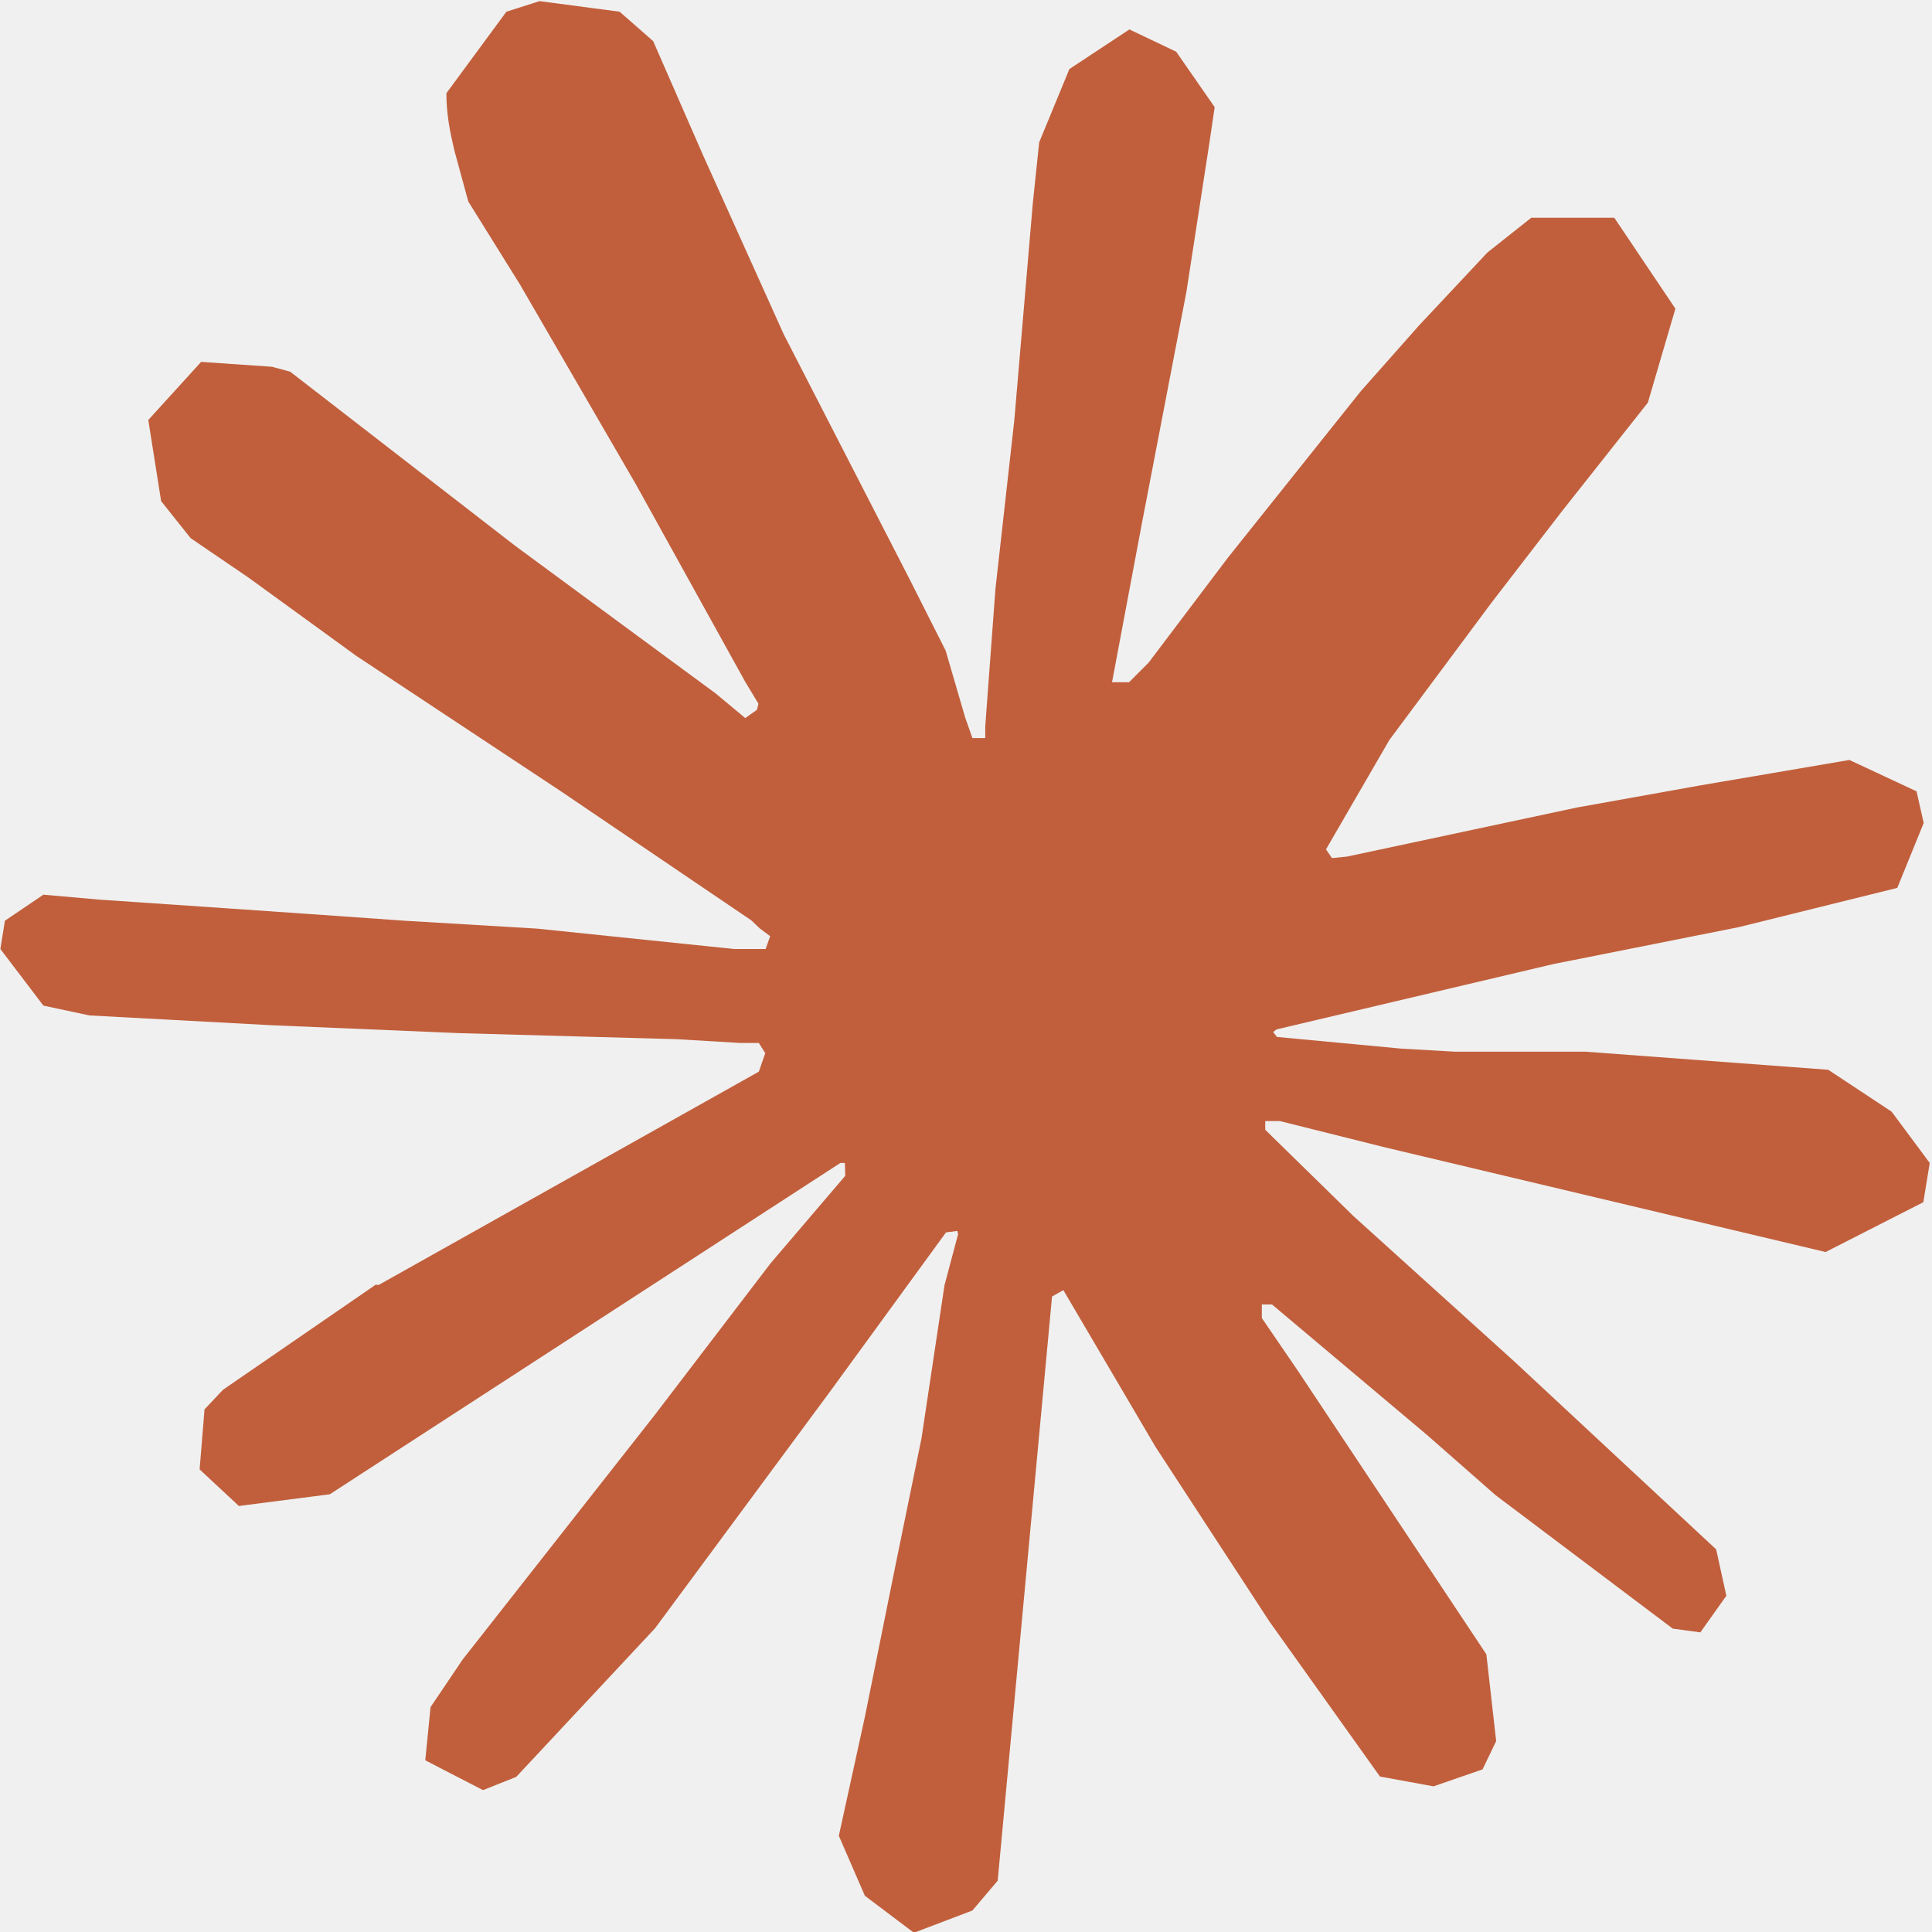
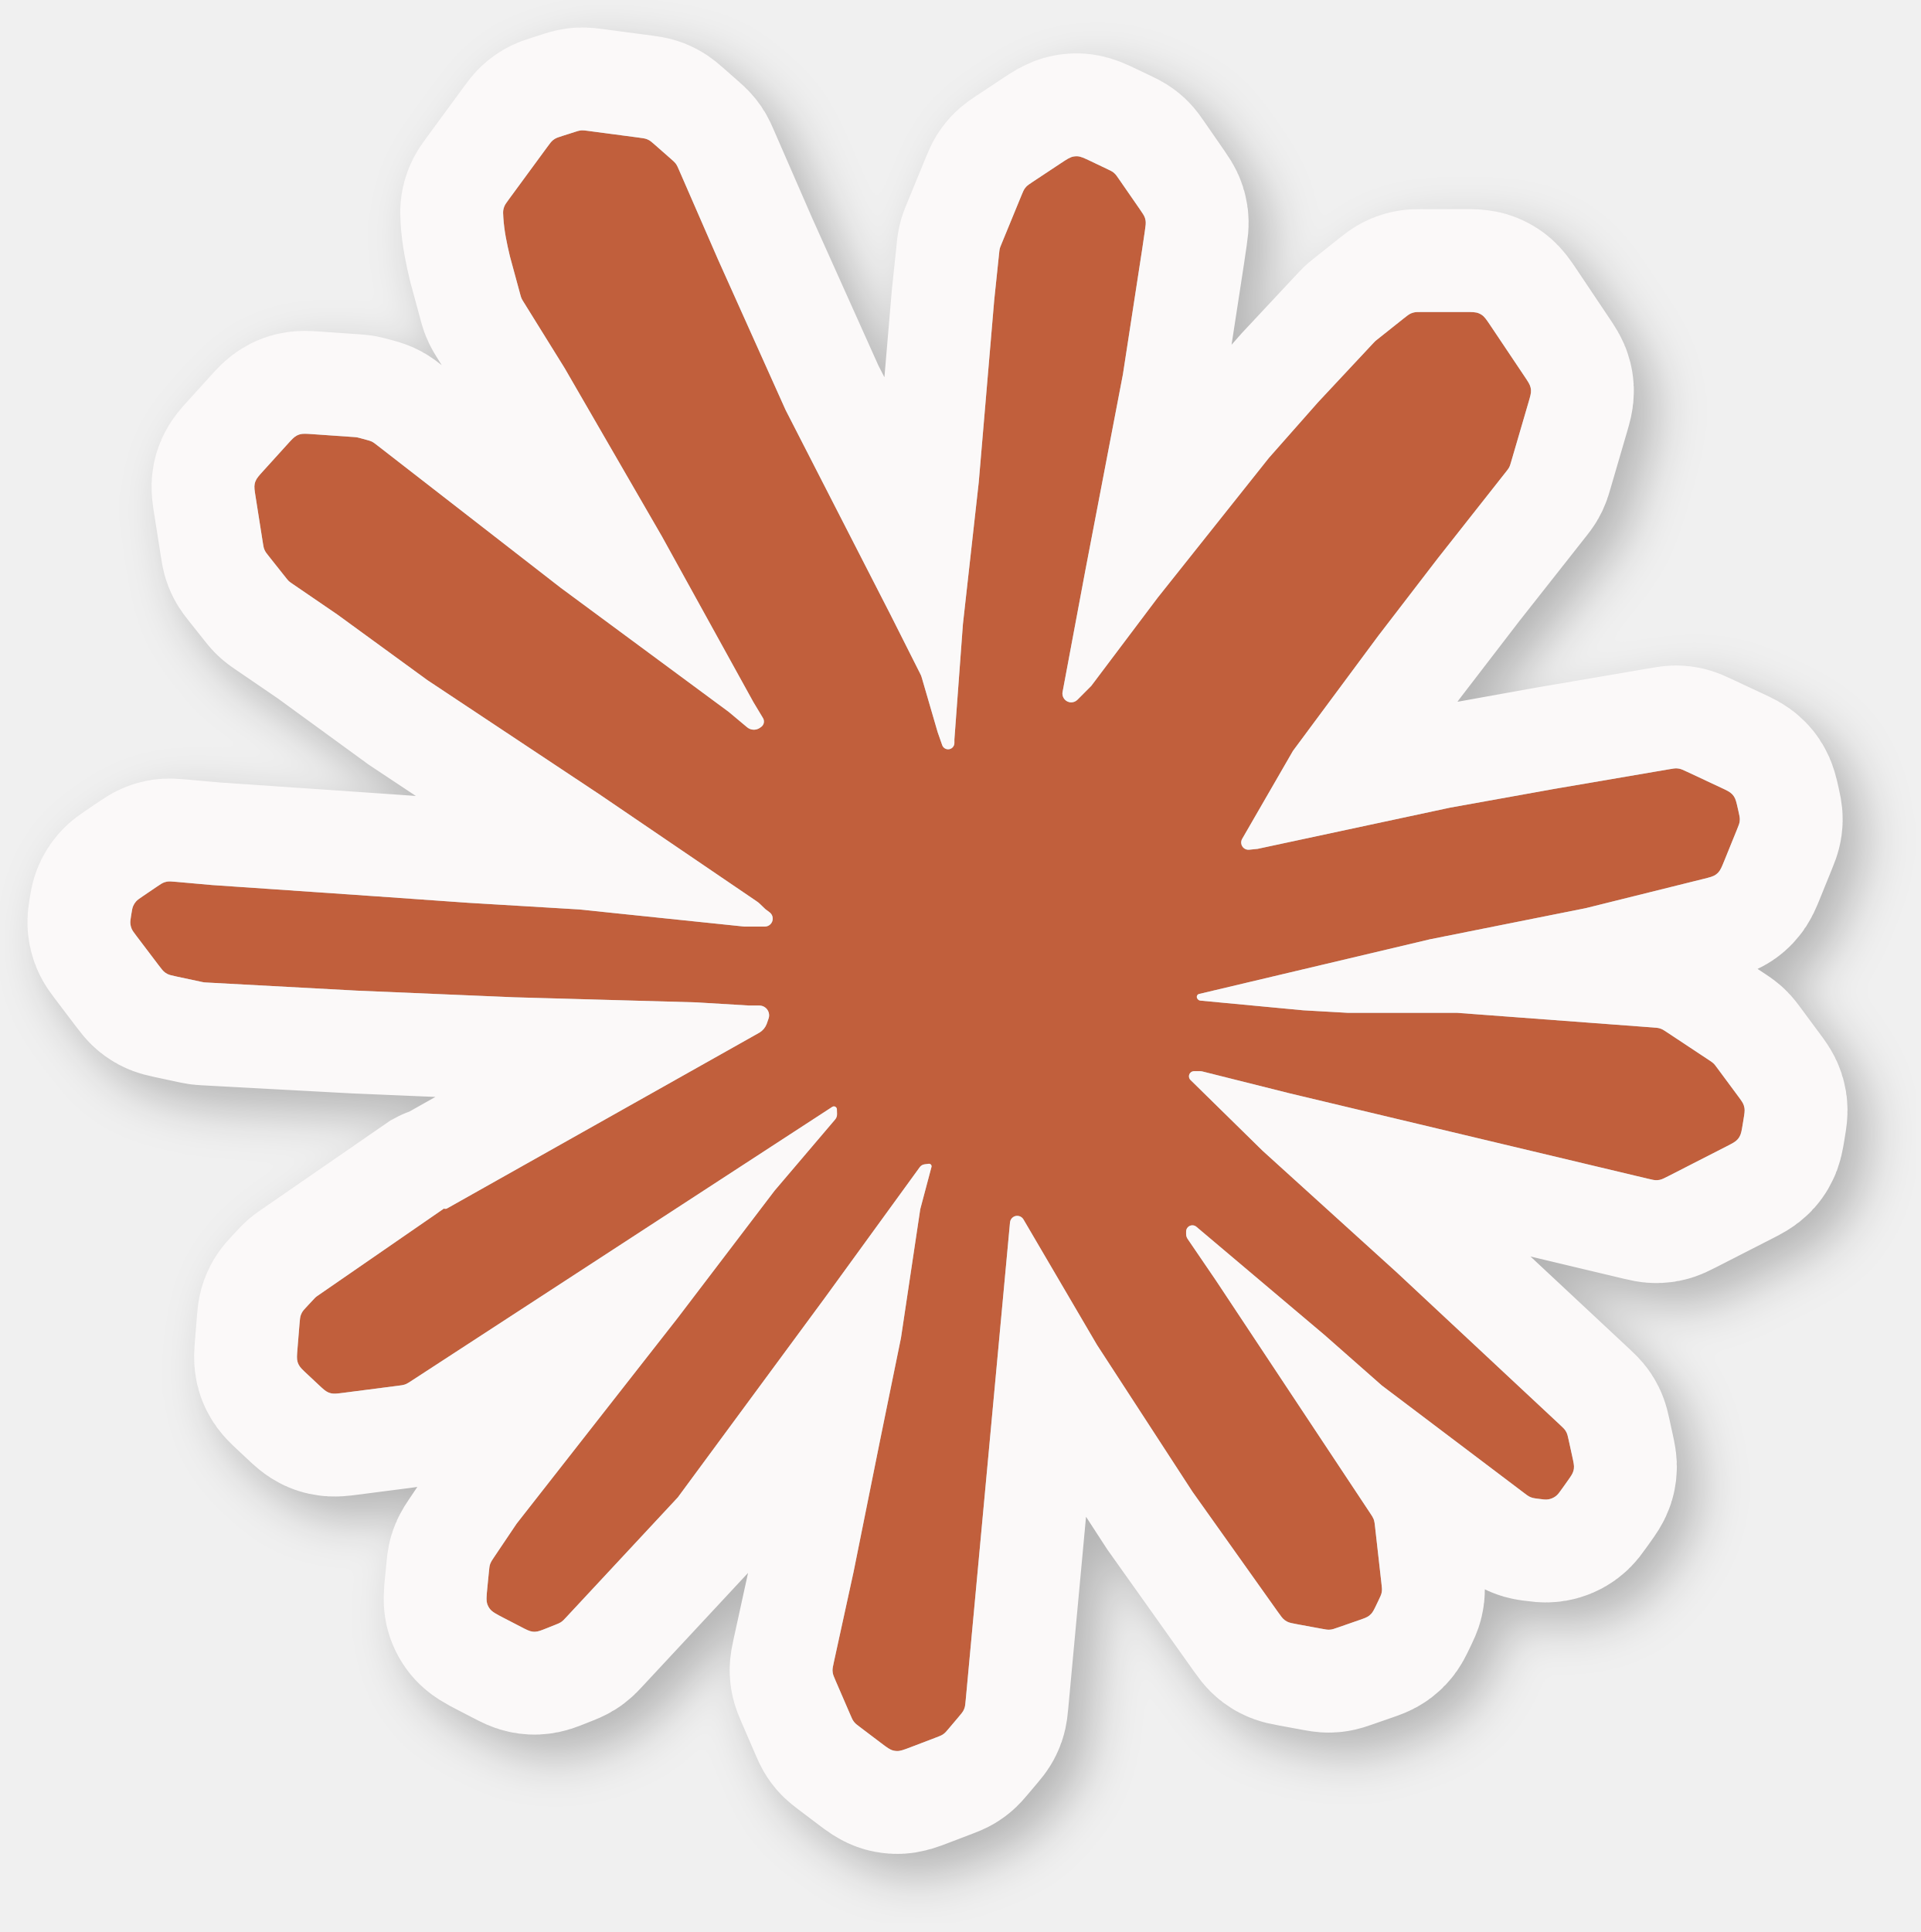
- <svg xmlns="http://www.w3.org/2000/svg" viewBox="0 0 512 512">
-   <path fill="rgb(193, 95, 60)" d="M100.4 340.5l100.7-56.5 1.7-4.9-1.7-2.7-4.9 0-16.8-1-57.5-1.6-49.9-2.1-48.3-2.6-12.2-2.6-11.4-15 1.2-7.5 10.2-6.9 14.7 1.3c18.9 1.3 45.9 3.1 81 5.6l35.2 2.1 52.2 5.4 8.3 0 1.2-3.4-2.8-2.1-2.2-2.1-50.3-34.1-54.4-36-28.5-20.7-15.4-10.5-7.8-9.8-3.4-21.5 14-15.4 18.8 1.3 4.8 1.3 19 14.7 40.7 31.5 53.1 39.1 7.8 6.5 3.1-2.2 .4-1.6-3.5-5.8-28.9-52.2-30.8-53.1-13.7-22-3.6-13.2c-1.3-5.4-2.2-10-2.2-15.5l15.9-21.6 8.8-2.8 21.2 2.8 8.9 7.8 13.2 30.2 21.4 47.5 33.2 64.6 9.7 19.2 5.2 17.8 1.9 5.4 3.4 0 0-3.1 2.7-36.4 5-44.7 4.9-57.5 1.7-16.2 8-19.4 15.9-10.5 12.4 5.9 10.2 14.7-1.4 9.5-6.1 39.5-11.9 61.9-7.8 41.5 4.5 0 5.2-5.2 21-27.8 35.2-44.1 15.5-17.5 18.1-19.3 11.6-9.2 22 0 16.2 24.1-7.3 24.9-22.7 28.7-18.8 24.4-27 36.3-16.8 29 1.6 2.3 4-.4 60.9-13 32.9-5.9 39.3-6.7 17.8 8.3 1.9 8.4-7 17.2-42 10.4-49.2 9.8-73.3 17.3-.9 .7 1 1.3 33 3.1 14.1 .8 34.6 0 64.4 4.8 16.8 11.1 10.1 13.6-1.7 10.4-25.9 13.2c-15.5-3.7-54.4-12.9-116.6-27.7l-28-7-3.9 0 0 2.3 23.3 22.8 42.7 38.6 53.5 49.8 2.7 12.3-6.9 9.7-7.3-1-47-35.4-18.1-15.9-41.1-34.6-2.7 0 0 3.6 9.5 13.9 50 75.2 2.6 23-3.6 7.5-13 4.5-14.2-2.6-29.3-41.1-30.2-46.3-24.4-41.5-3 1.7-14.4 154.8-6.7 7.9-15.5 5.9-13-9.8-6.9-15.9 6.9-31.5 8.3-41.1 6.7-32.7 6.1-40.6 3.6-13.5-.2-.9-3 .4-30.6 42-46.5 62.9-36.8 39.4-8.8 3.5-15.3-7.9 1.4-14.1 8.5-12.6 50.9-64.8 30.7-40.2 19.8-23.2-.1-3.4-1.2 0-135.3 87.8-24.1 3.1-10.4-9.7 1.3-15.9 4.9-5.2 40.7-28-.1 .1 0 .1z" />
+ <svg xmlns="http://www.w3.org/2000/svg" width="168" height="169" viewBox="0 0 168 169" fill="none">
+   <g filter="url(#filter0_d_379_75)">
+     <mask id="path-1-outside-1_379_75" maskUnits="userSpaceOnUse" x="2.316" y="2.368" width="160" height="160" fill="black">
+       <rect fill="white" x="2.316" y="2.368" width="160" height="160" />
+       <path d="M39.013 105.739C39.039 105.739 39.065 105.732 39.088 105.719L66.347 90.378C66.404 90.346 66.433 90.33 66.46 90.313C66.734 90.143 66.947 89.888 67.065 89.588C67.077 89.558 67.087 89.528 67.109 89.466L67.237 89.095C67.322 88.85 67.291 88.579 67.153 88.359C66.996 88.11 66.722 87.958 66.427 87.958H65.546L60.9 87.681L44.999 87.237L31.2 86.654L18.054 85.944C17.96 85.939 17.913 85.937 17.866 85.931C17.851 85.93 17.835 85.927 17.82 85.925C17.773 85.918 17.727 85.908 17.635 85.889L15.45 85.422C15.019 85.329 14.804 85.283 14.615 85.181C14.552 85.147 14.492 85.109 14.435 85.067C14.262 84.939 14.129 84.763 13.863 84.412L11.948 81.885C11.707 81.566 11.586 81.407 11.512 81.229C11.456 81.092 11.42 80.948 11.405 80.802C11.386 80.609 11.418 80.412 11.481 80.018C11.545 79.618 11.577 79.418 11.656 79.239C11.716 79.103 11.797 78.976 11.895 78.863C12.023 78.716 12.191 78.602 12.526 78.375L13.672 77.597C14.022 77.359 14.197 77.24 14.393 77.175C14.458 77.153 14.525 77.136 14.592 77.123C14.795 77.085 15.006 77.104 15.427 77.141L18.534 77.417C23.761 77.778 31.227 78.277 40.934 78.97L50.668 79.553L65.103 81.051H66.907C67.202 81.051 67.464 80.865 67.562 80.587C67.662 80.302 67.566 79.984 67.325 79.802L66.956 79.525L66.511 79.098C66.438 79.029 66.402 78.995 66.364 78.963C66.351 78.952 66.338 78.941 66.325 78.931C66.286 78.9 66.244 78.872 66.162 78.816L52.438 69.483L37.394 59.497L29.513 53.755L25.591 51.073C25.441 50.97 25.367 50.919 25.299 50.86C25.276 50.84 25.254 50.82 25.233 50.798C25.169 50.735 25.113 50.664 25 50.522L23.538 48.68C23.343 48.434 23.246 48.311 23.176 48.173C23.153 48.127 23.133 48.08 23.114 48.032C23.059 47.887 23.035 47.732 22.986 47.422L22.358 43.436C22.27 42.879 22.226 42.601 22.28 42.336C22.298 42.248 22.323 42.163 22.357 42.08C22.457 41.828 22.646 41.62 23.024 41.202L25.148 38.859C25.532 38.436 25.723 38.224 25.967 38.099C26.048 38.058 26.132 38.024 26.218 37.998C26.481 37.919 26.766 37.939 27.335 37.978L30.962 38.23C31.08 38.238 31.139 38.242 31.197 38.251C31.216 38.254 31.236 38.257 31.255 38.261C31.313 38.272 31.37 38.287 31.483 38.318L32.033 38.467C32.264 38.53 32.38 38.561 32.488 38.61C32.524 38.626 32.559 38.644 32.594 38.663C32.698 38.72 32.792 38.793 32.981 38.94L37.809 42.687L49.064 51.425L63.748 62.271L65.359 63.618C65.681 63.886 66.144 63.904 66.485 63.661L66.587 63.589C66.7 63.508 66.781 63.389 66.815 63.255C66.852 63.104 66.829 62.945 66.749 62.813L65.906 61.411L57.913 46.931L49.396 32.201L45.815 26.433C45.723 26.285 45.677 26.21 45.64 26.131C45.627 26.105 45.616 26.079 45.605 26.052C45.573 25.971 45.55 25.887 45.504 25.718L44.612 22.437C44.324 21.236 44.107 20.179 44.032 19.021C44.01 18.678 43.998 18.507 44.043 18.301C44.057 18.239 44.08 18.16 44.102 18.101C44.175 17.903 44.292 17.743 44.527 17.424L47.881 12.853C48.11 12.541 48.224 12.386 48.371 12.265C48.419 12.226 48.471 12.189 48.524 12.155C48.684 12.055 48.868 11.996 49.237 11.878L50.258 11.552C50.513 11.471 50.64 11.43 50.772 11.413C50.815 11.407 50.859 11.403 50.903 11.401C51.036 11.395 51.168 11.413 51.433 11.448L55.884 12.037C56.242 12.085 56.421 12.109 56.587 12.172C56.642 12.194 56.696 12.218 56.748 12.246C56.905 12.329 57.041 12.448 57.312 12.686L58.706 13.911C58.906 14.087 59.006 14.175 59.088 14.278C59.115 14.312 59.141 14.348 59.166 14.384C59.239 14.494 59.292 14.617 59.398 14.861L62.808 22.686L68.726 35.863L77.907 53.782L80.478 58.887C80.528 58.986 80.553 59.035 80.574 59.085C80.581 59.102 80.587 59.119 80.594 59.137C80.613 59.188 80.628 59.241 80.659 59.347L82.028 64.046L82.424 65.176C82.501 65.397 82.71 65.544 82.943 65.544C83.247 65.544 83.493 65.298 83.493 64.994V64.684L84.24 54.587L85.623 42.187L86.978 26.237L87.408 22.13C87.426 21.958 87.434 21.872 87.453 21.789C87.459 21.761 87.466 21.733 87.474 21.706C87.498 21.623 87.53 21.543 87.596 21.384L89.345 17.128C89.484 16.79 89.554 16.621 89.659 16.476C89.694 16.428 89.732 16.382 89.772 16.338C89.895 16.206 90.047 16.106 90.351 15.904L92.783 14.293C93.335 13.928 93.611 13.745 93.92 13.691C94.021 13.673 94.124 13.666 94.228 13.669C94.541 13.68 94.84 13.822 95.437 14.107L96.838 14.776C97.124 14.913 97.267 14.981 97.392 15.076C97.433 15.108 97.473 15.142 97.511 15.177C97.625 15.285 97.715 15.416 97.895 15.677L99.702 18.288C99.967 18.672 100.1 18.864 100.168 19.08C100.191 19.152 100.208 19.225 100.219 19.299C100.254 19.524 100.22 19.755 100.153 20.216L99.92 21.799L98.233 32.756L94.942 49.927L92.956 60.529C92.867 61.002 93.23 61.439 93.711 61.439C93.915 61.439 94.111 61.358 94.255 61.213L95.468 59.996L101.275 52.285L111.009 40.051L115.296 35.197L120.165 29.988C120.226 29.924 120.256 29.892 120.288 29.861C120.299 29.851 120.309 29.841 120.32 29.831C120.353 29.802 120.388 29.774 120.457 29.719L122.771 27.878C123.096 27.62 123.258 27.491 123.444 27.411C123.506 27.385 123.57 27.363 123.635 27.345C123.83 27.291 124.037 27.291 124.452 27.291H128.152C128.778 27.291 129.09 27.291 129.366 27.405C129.456 27.442 129.543 27.489 129.625 27.543C129.873 27.709 130.047 27.968 130.395 28.488L133.37 32.928C133.677 33.385 133.83 33.614 133.893 33.871C133.914 33.956 133.928 34.043 133.933 34.13C133.951 34.395 133.873 34.659 133.719 35.188L132.201 40.381C132.136 40.603 132.104 40.715 132.055 40.819C132.038 40.854 132.021 40.888 132.002 40.921C131.945 41.022 131.874 41.113 131.73 41.295L125.777 48.845L120.578 55.613L113.111 65.683L108.667 73.379C108.544 73.592 108.555 73.856 108.695 74.058C108.826 74.248 109.05 74.351 109.28 74.328L110.014 74.254L126.855 70.648L135.953 69.012L145.988 67.296C146.355 67.233 146.539 67.201 146.721 67.215C146.782 67.219 146.842 67.227 146.902 67.239C147.081 67.275 147.25 67.353 147.587 67.511L150.545 68.895C151.067 69.139 151.328 69.261 151.521 69.46C151.584 69.525 151.641 69.597 151.692 69.673C151.845 69.903 151.908 70.184 152.035 70.747L152.083 70.96C152.165 71.324 152.206 71.506 152.202 71.689C152.201 71.75 152.196 71.81 152.188 71.87C152.162 72.052 152.092 72.224 151.951 72.57L150.85 75.283C150.626 75.837 150.513 76.114 150.316 76.321C150.251 76.389 150.179 76.451 150.103 76.506C149.87 76.672 149.58 76.744 148.999 76.888L138.719 79.442L125.113 82.16L104.898 86.946C104.861 86.955 104.827 86.971 104.798 86.994C104.685 87.082 104.664 87.245 104.751 87.359L104.786 87.404C104.84 87.474 104.92 87.519 105.008 87.527L113.996 88.374L117.895 88.596H127.464L144.57 89.875C144.881 89.898 145.036 89.91 145.184 89.952C145.233 89.966 145.281 89.983 145.328 90.002C145.471 90.059 145.601 90.145 145.86 90.317L149.523 92.744C149.698 92.861 149.786 92.919 149.864 92.988C149.891 93.011 149.916 93.035 149.94 93.06C150.014 93.135 150.076 93.219 150.201 93.388L152.034 95.863C152.331 96.264 152.479 96.465 152.554 96.694C152.579 96.77 152.598 96.848 152.611 96.927C152.649 97.166 152.609 97.412 152.529 97.904L152.461 98.316C152.366 98.903 152.318 99.196 152.173 99.44C152.125 99.521 152.07 99.597 152.008 99.667C151.819 99.88 151.555 100.015 151.026 100.286L145.967 102.872C145.577 103.071 145.382 103.171 145.173 103.211C145.103 103.225 145.033 103.233 144.962 103.236C144.749 103.247 144.537 103.196 144.112 103.095C139.296 101.944 128.863 99.467 112.835 95.642L105.206 93.729C105.13 93.71 105.052 93.7 104.973 93.7H104.462C104.214 93.7 104.013 93.901 104.013 94.15C104.013 94.27 104.061 94.386 104.147 94.47L110.456 100.663L122.265 111.37L136.445 124.611C136.716 124.864 136.851 124.99 136.951 125.143C136.984 125.193 137.014 125.246 137.04 125.3C137.121 125.464 137.16 125.645 137.24 126.007L137.551 127.431C137.663 127.941 137.718 128.195 137.689 128.446C137.679 128.528 137.663 128.61 137.639 128.69C137.569 128.932 137.418 129.145 137.116 129.57L136.722 130.125C136.434 130.532 136.29 130.736 136.103 130.876C135.913 131.019 135.692 131.115 135.458 131.155C135.228 131.195 134.981 131.161 134.487 131.094C134.269 131.064 134.16 131.049 134.055 131.019C133.949 130.988 133.846 130.945 133.749 130.892C133.654 130.84 133.566 130.773 133.39 130.641L120.882 121.19L115.877 116.78L104.663 107.311C104.565 107.227 104.44 107.182 104.311 107.182C104.009 107.182 103.764 107.426 103.764 107.728V107.945C103.764 108.098 103.81 108.248 103.897 108.375L106.391 112.036L119.859 132.354C120.018 132.594 120.097 132.714 120.152 132.845C120.17 132.889 120.186 132.933 120.201 132.978C120.243 133.114 120.259 133.257 120.291 133.543L120.851 138.507C120.889 138.847 120.908 139.016 120.889 139.184C120.883 139.239 120.874 139.294 120.861 139.349C120.824 139.513 120.75 139.667 120.603 139.975L120.428 140.341C120.215 140.786 120.109 141.008 119.943 141.181C119.889 141.238 119.83 141.291 119.767 141.339C119.577 141.484 119.344 141.565 118.878 141.726L117.02 142.372C116.722 142.475 116.574 142.527 116.42 142.546C116.369 142.553 116.317 142.557 116.265 142.558C116.11 142.562 115.956 142.534 115.646 142.477L113.498 142.082C113.025 141.995 112.789 141.952 112.584 141.842C112.515 141.806 112.45 141.764 112.389 141.718C112.202 141.578 112.063 141.382 111.785 140.991L104.317 130.483L95.966 117.64L89.534 106.666C89.359 106.368 88.976 106.265 88.675 106.436C88.495 106.538 88.377 106.722 88.358 106.928L84.484 148.695C84.45 149.067 84.433 149.254 84.372 149.427C84.352 149.485 84.328 149.541 84.301 149.595C84.22 149.76 84.099 149.903 83.858 150.189L83.002 151.201C82.804 151.435 82.705 151.553 82.585 151.647C82.546 151.678 82.505 151.707 82.462 151.734C82.334 151.815 82.191 151.87 81.904 151.98L79.665 152.835C79.059 153.066 78.756 153.182 78.448 153.169C78.347 153.165 78.246 153.151 78.148 153.127C77.849 153.053 77.591 152.857 77.073 152.466L75.239 151.079C74.989 150.889 74.863 150.795 74.761 150.678C74.728 150.639 74.696 150.598 74.666 150.556C74.576 150.43 74.514 150.286 74.389 149.997L73.109 147.038C72.957 146.686 72.881 146.51 72.851 146.325C72.841 146.263 72.835 146.201 72.833 146.139C72.827 145.951 72.868 145.764 72.949 145.389L74.672 137.501L76.967 126.1L78.82 117.029L80.507 105.767L81.489 102.074C81.498 102.04 81.498 102.004 81.491 101.97C81.466 101.858 81.36 101.784 81.247 101.799L80.881 101.848C80.713 101.871 80.561 101.961 80.461 102.099L72.155 113.534L59.296 130.982L49.532 141.469C49.35 141.665 49.258 141.763 49.152 141.842C49.117 141.869 49.08 141.894 49.043 141.917C48.93 141.987 48.806 142.037 48.557 142.136L47.832 142.425C47.332 142.625 47.081 142.725 46.822 142.734C46.736 142.738 46.65 142.733 46.565 142.722C46.308 142.687 46.068 142.563 45.59 142.315L44.08 141.533C43.383 141.172 43.034 140.991 42.824 140.694C42.755 140.597 42.697 140.491 42.654 140.381C42.519 140.042 42.558 139.651 42.635 138.87L42.775 137.457C42.804 137.158 42.819 137.008 42.863 136.866C42.877 136.819 42.894 136.772 42.913 136.727C42.97 136.59 43.054 136.465 43.221 136.216L45.193 133.285L59.269 115.309L67.758 104.158L73.06 97.926C73.172 97.795 73.231 97.627 73.226 97.455L73.214 97.033C73.21 96.892 73.094 96.779 72.952 96.779C72.901 96.779 72.852 96.794 72.809 96.822L35.975 120.799C35.746 120.947 35.632 121.022 35.508 121.074C35.466 121.091 35.424 121.107 35.381 121.12C35.253 121.161 35.117 121.179 34.847 121.214L30.055 121.832C29.505 121.903 29.23 121.938 28.969 121.879C28.884 121.86 28.799 121.833 28.718 121.798C28.473 121.694 28.27 121.505 27.865 121.126L26.87 120.195C26.455 119.807 26.247 119.612 26.127 119.368C26.087 119.287 26.054 119.203 26.029 119.116C25.954 118.854 25.977 118.571 26.023 118.004L26.2 115.834C26.234 115.421 26.251 115.214 26.321 115.023C26.344 114.96 26.371 114.898 26.402 114.839C26.497 114.659 26.639 114.508 26.924 114.205L27.541 113.547C27.602 113.483 27.669 113.426 27.741 113.376L38.856 105.705C38.86 105.703 38.864 105.707 38.861 105.71C38.86 105.711 38.86 105.712 38.86 105.713V105.72C38.86 105.73 38.868 105.739 38.879 105.739H39.013Z" />
+     </mask>
+     <path d="M39.013 105.739C39.039 105.739 39.065 105.732 39.088 105.719L66.347 90.378C66.404 90.346 66.433 90.33 66.46 90.313C66.734 90.143 66.947 89.888 67.065 89.588C67.077 89.558 67.087 89.528 67.109 89.466L67.237 89.095C67.322 88.85 67.291 88.579 67.153 88.359C66.996 88.11 66.722 87.958 66.427 87.958H65.546L60.9 87.681L44.999 87.237L31.2 86.654L18.054 85.944C17.96 85.939 17.913 85.937 17.866 85.931C17.851 85.93 17.835 85.927 17.82 85.925C17.773 85.918 17.727 85.908 17.635 85.889L15.45 85.422C15.019 85.329 14.804 85.283 14.615 85.181C14.552 85.147 14.492 85.109 14.435 85.067C14.262 84.939 14.129 84.763 13.863 84.412L11.948 81.885C11.707 81.566 11.586 81.407 11.512 81.229C11.456 81.092 11.42 80.948 11.405 80.802C11.386 80.609 11.418 80.412 11.481 80.018C11.545 79.618 11.577 79.418 11.656 79.239C11.716 79.103 11.797 78.976 11.895 78.863C12.023 78.716 12.191 78.602 12.526 78.375L13.672 77.597C14.022 77.359 14.197 77.24 14.393 77.175C14.458 77.153 14.525 77.136 14.592 77.123C14.795 77.085 15.006 77.104 15.427 77.141L18.534 77.417C23.761 77.778 31.227 78.277 40.934 78.97L50.668 79.553L65.103 81.051H66.907C67.202 81.051 67.464 80.865 67.562 80.587C67.662 80.302 67.566 79.984 67.325 79.802L66.956 79.525L66.511 79.098C66.438 79.029 66.402 78.995 66.364 78.963C66.351 78.952 66.338 78.941 66.325 78.931C66.286 78.9 66.244 78.872 66.162 78.816L52.438 69.483L37.394 59.497L29.513 53.755L25.591 51.073C25.441 50.97 25.367 50.919 25.299 50.86C25.276 50.84 25.254 50.82 25.233 50.798C25.169 50.735 25.113 50.664 25 50.522L23.538 48.68C23.343 48.434 23.246 48.311 23.176 48.173C23.153 48.127 23.133 48.08 23.114 48.032C23.059 47.887 23.035 47.732 22.986 47.422L22.358 43.436C22.27 42.879 22.226 42.601 22.28 42.336C22.298 42.248 22.323 42.163 22.357 42.08C22.457 41.828 22.646 41.62 23.024 41.202L25.148 38.859C25.532 38.436 25.723 38.224 25.967 38.099C26.048 38.058 26.132 38.024 26.218 37.998C26.481 37.919 26.766 37.939 27.335 37.978L30.962 38.23C31.08 38.238 31.139 38.242 31.197 38.251C31.216 38.254 31.236 38.257 31.255 38.261C31.313 38.272 31.37 38.287 31.483 38.318L32.033 38.467C32.264 38.53 32.38 38.561 32.488 38.61C32.524 38.626 32.559 38.644 32.594 38.663C32.698 38.72 32.792 38.793 32.981 38.94L37.809 42.687L49.064 51.425L63.748 62.271L65.359 63.618C65.681 63.886 66.144 63.904 66.485 63.661L66.587 63.589C66.7 63.508 66.781 63.389 66.815 63.255C66.852 63.104 66.829 62.945 66.749 62.813L65.906 61.411L57.913 46.931L49.396 32.201L45.815 26.433C45.723 26.285 45.677 26.21 45.64 26.131C45.627 26.105 45.616 26.079 45.605 26.052C45.573 25.971 45.55 25.887 45.504 25.718L44.612 22.437C44.324 21.236 44.107 20.179 44.032 19.021C44.01 18.678 43.998 18.507 44.043 18.301C44.057 18.239 44.08 18.16 44.102 18.101C44.175 17.903 44.292 17.743 44.527 17.424L47.881 12.853C48.11 12.541 48.224 12.386 48.371 12.265C48.419 12.226 48.471 12.189 48.524 12.155C48.684 12.055 48.868 11.996 49.237 11.878L50.258 11.552C50.513 11.471 50.64 11.43 50.772 11.413C50.815 11.407 50.859 11.403 50.903 11.401C51.036 11.395 51.168 11.413 51.433 11.448L55.884 12.037C56.242 12.085 56.421 12.109 56.587 12.172C56.642 12.194 56.696 12.218 56.748 12.246C56.905 12.329 57.041 12.448 57.312 12.686L58.706 13.911C58.906 14.087 59.006 14.175 59.088 14.278C59.115 14.312 59.141 14.348 59.166 14.384C59.239 14.494 59.292 14.617 59.398 14.861L62.808 22.686L68.726 35.863L77.907 53.782L80.478 58.887C80.528 58.986 80.553 59.035 80.574 59.085C80.581 59.102 80.587 59.119 80.594 59.137C80.613 59.188 80.628 59.241 80.659 59.347L82.028 64.046L82.424 65.176C82.501 65.397 82.71 65.544 82.943 65.544C83.247 65.544 83.493 65.298 83.493 64.994V64.684L84.24 54.587L85.623 42.187L86.978 26.237L87.408 22.13C87.426 21.958 87.434 21.872 87.453 21.789C87.459 21.761 87.466 21.733 87.474 21.706C87.498 21.623 87.53 21.543 87.596 21.384L89.345 17.128C89.484 16.79 89.554 16.621 89.659 16.476C89.694 16.428 89.732 16.382 89.772 16.338C89.895 16.206 90.047 16.106 90.351 15.904L92.783 14.293C93.335 13.928 93.611 13.745 93.92 13.691C94.021 13.673 94.124 13.666 94.228 13.669C94.541 13.68 94.84 13.822 95.437 14.107L96.838 14.776C97.124 14.913 97.267 14.981 97.392 15.076C97.433 15.108 97.473 15.142 97.511 15.177C97.625 15.285 97.715 15.416 97.895 15.677L99.702 18.288C99.967 18.672 100.1 18.864 100.168 19.08C100.191 19.152 100.208 19.225 100.219 19.299C100.254 19.524 100.22 19.755 100.153 20.216L99.92 21.799L98.233 32.756L94.942 49.927L92.956 60.529C92.867 61.002 93.23 61.439 93.711 61.439C93.915 61.439 94.111 61.358 94.255 61.213L95.468 59.996L101.275 52.285L111.009 40.051L115.296 35.197L120.165 29.988C120.226 29.924 120.256 29.892 120.288 29.861C120.299 29.851 120.309 29.841 120.32 29.831C120.353 29.802 120.388 29.774 120.457 29.719L122.771 27.878C123.096 27.62 123.258 27.491 123.444 27.411C123.506 27.385 123.57 27.363 123.635 27.345C123.83 27.291 124.037 27.291 124.452 27.291H128.152C128.778 27.291 129.09 27.291 129.366 27.405C129.456 27.442 129.543 27.489 129.625 27.543C129.873 27.709 130.047 27.968 130.395 28.488L133.37 32.928C133.677 33.385 133.83 33.614 133.893 33.871C133.914 33.956 133.928 34.043 133.933 34.13C133.951 34.395 133.873 34.659 133.719 35.188L132.201 40.381C132.136 40.603 132.104 40.715 132.055 40.819C132.038 40.854 132.021 40.888 132.002 40.921C131.945 41.022 131.874 41.113 131.73 41.295L125.777 48.845L120.578 55.613L113.111 65.683L108.667 73.379C108.544 73.592 108.555 73.856 108.695 74.058C108.826 74.248 109.05 74.351 109.28 74.328L110.014 74.254L126.855 70.648L135.953 69.012L145.988 67.296C146.355 67.233 146.539 67.201 146.721 67.215C146.782 67.219 146.842 67.227 146.902 67.239C147.081 67.275 147.25 67.353 147.587 67.511L150.545 68.895C151.067 69.139 151.328 69.261 151.521 69.46C151.584 69.525 151.641 69.597 151.692 69.673C151.845 69.903 151.908 70.184 152.035 70.747L152.083 70.96C152.165 71.324 152.206 71.506 152.202 71.689C152.201 71.75 152.196 71.81 152.188 71.87C152.162 72.052 152.092 72.224 151.951 72.57L150.85 75.283C150.626 75.837 150.513 76.114 150.316 76.321C150.251 76.389 150.179 76.451 150.103 76.506C149.87 76.672 149.58 76.744 148.999 76.888L138.719 79.442L125.113 82.16L104.898 86.946C104.861 86.955 104.827 86.971 104.798 86.994C104.685 87.082 104.664 87.245 104.751 87.359L104.786 87.404C104.84 87.474 104.92 87.519 105.008 87.527L113.996 88.374L117.895 88.596H127.464L144.57 89.875C144.881 89.898 145.036 89.91 145.184 89.952C145.233 89.966 145.281 89.983 145.328 90.002C145.471 90.059 145.601 90.145 145.86 90.317L149.523 92.744C149.698 92.861 149.786 92.919 149.864 92.988C149.891 93.011 149.916 93.035 149.94 93.06C150.014 93.135 150.076 93.219 150.201 93.388L152.034 95.863C152.331 96.264 152.479 96.465 152.554 96.694C152.579 96.77 152.598 96.848 152.611 96.927C152.649 97.166 152.609 97.412 152.529 97.904L152.461 98.316C152.366 98.903 152.318 99.196 152.173 99.44C152.125 99.521 152.07 99.597 152.008 99.667C151.819 99.88 151.555 100.015 151.026 100.286L145.967 102.872C145.577 103.071 145.382 103.171 145.173 103.211C145.103 103.225 145.033 103.233 144.962 103.236C144.749 103.247 144.537 103.196 144.112 103.095C139.296 101.944 128.863 99.467 112.835 95.642L105.206 93.729C105.13 93.71 105.052 93.7 104.973 93.7H104.462C104.214 93.7 104.013 93.901 104.013 94.15C104.013 94.27 104.061 94.386 104.147 94.47L110.456 100.663L122.265 111.37L136.445 124.611C136.716 124.864 136.851 124.99 136.951 125.143C136.984 125.193 137.014 125.246 137.04 125.3C137.121 125.464 137.16 125.645 137.24 126.007L137.551 127.431C137.663 127.941 137.718 128.195 137.689 128.446C137.679 128.528 137.663 128.61 137.639 128.69C137.569 128.932 137.418 129.145 137.116 129.57L136.722 130.125C136.434 130.532 136.29 130.736 136.103 130.876C135.913 131.019 135.692 131.115 135.458 131.155C135.228 131.195 134.981 131.161 134.487 131.094C134.269 131.064 134.16 131.049 134.055 131.019C133.949 130.988 133.846 130.945 133.749 130.892C133.654 130.84 133.566 130.773 133.39 130.641L120.882 121.19L115.877 116.78L104.663 107.311C104.565 107.227 104.44 107.182 104.311 107.182C104.009 107.182 103.764 107.426 103.764 107.728V107.945C103.764 108.098 103.81 108.248 103.897 108.375L106.391 112.036L119.859 132.354C120.018 132.594 120.097 132.714 120.152 132.845C120.17 132.889 120.186 132.933 120.201 132.978C120.243 133.114 120.259 133.257 120.291 133.543L120.851 138.507C120.889 138.847 120.908 139.016 120.889 139.184C120.883 139.239 120.874 139.294 120.861 139.349C120.824 139.513 120.75 139.667 120.603 139.975L120.428 140.341C120.215 140.786 120.109 141.008 119.943 141.181C119.889 141.238 119.83 141.291 119.767 141.339C119.577 141.484 119.344 141.565 118.878 141.726L117.02 142.372C116.722 142.475 116.574 142.527 116.42 142.546C116.369 142.553 116.317 142.557 116.265 142.558C116.11 142.562 115.956 142.534 115.646 142.477L113.498 142.082C113.025 141.995 112.789 141.952 112.584 141.842C112.515 141.806 112.45 141.764 112.389 141.718C112.202 141.578 112.063 141.382 111.785 140.991L104.317 130.483L95.966 117.64L89.534 106.666C89.359 106.368 88.976 106.265 88.675 106.436C88.495 106.538 88.377 106.722 88.358 106.928L84.484 148.695C84.45 149.067 84.433 149.254 84.372 149.427C84.352 149.485 84.328 149.541 84.301 149.595C84.22 149.76 84.099 149.903 83.858 150.189L83.002 151.201C82.804 151.435 82.705 151.553 82.585 151.647C82.546 151.678 82.505 151.707 82.462 151.734C82.334 151.815 82.191 151.87 81.904 151.98L79.665 152.835C79.059 153.066 78.756 153.182 78.448 153.169C78.347 153.165 78.246 153.151 78.148 153.127C77.849 153.053 77.591 152.857 77.073 152.466L75.239 151.079C74.989 150.889 74.863 150.795 74.761 150.678C74.728 150.639 74.696 150.598 74.666 150.556C74.576 150.43 74.514 150.286 74.389 149.997L73.109 147.038C72.957 146.686 72.881 146.51 72.851 146.325C72.841 146.263 72.835 146.201 72.833 146.139C72.827 145.951 72.868 145.764 72.949 145.389L74.672 137.501L76.967 126.1L78.82 117.029L80.507 105.767L81.489 102.074C81.498 102.04 81.498 102.004 81.491 101.97C81.466 101.858 81.36 101.784 81.247 101.799L80.881 101.848C80.713 101.871 80.561 101.961 80.461 102.099L72.155 113.534L59.296 130.982L49.532 141.469C49.35 141.665 49.258 141.763 49.152 141.842C49.117 141.869 49.08 141.894 49.043 141.917C48.93 141.987 48.806 142.037 48.557 142.136L47.832 142.425C47.332 142.625 47.081 142.725 46.822 142.734C46.736 142.738 46.65 142.733 46.565 142.722C46.308 142.687 46.068 142.563 45.59 142.315L44.08 141.533C43.383 141.172 43.034 140.991 42.824 140.694C42.755 140.597 42.697 140.491 42.654 140.381C42.519 140.042 42.558 139.651 42.635 138.87L42.775 137.457C42.804 137.158 42.819 137.008 42.863 136.866C42.877 136.819 42.894 136.772 42.913 136.727C42.97 136.59 43.054 136.465 43.221 136.216L45.193 133.285L59.269 115.309L67.758 104.158L73.06 97.926C73.172 97.795 73.231 97.627 73.226 97.455L73.214 97.033C73.21 96.892 73.094 96.779 72.952 96.779C72.901 96.779 72.852 96.794 72.809 96.822L35.975 120.799C35.746 120.947 35.632 121.022 35.508 121.074C35.466 121.091 35.424 121.107 35.381 121.12C35.253 121.161 35.117 121.179 34.847 121.214L30.055 121.832C29.505 121.903 29.23 121.938 28.969 121.879C28.884 121.86 28.799 121.833 28.718 121.798C28.473 121.694 28.27 121.505 27.865 121.126L26.87 120.195C26.455 119.807 26.247 119.612 26.127 119.368C26.087 119.287 26.054 119.203 26.029 119.116C25.954 118.854 25.977 118.571 26.023 118.004L26.2 115.834C26.234 115.421 26.251 115.214 26.321 115.023C26.344 114.96 26.371 114.898 26.402 114.839C26.497 114.659 26.639 114.508 26.924 114.205L27.541 113.547C27.602 113.483 27.669 113.426 27.741 113.376L38.856 105.705C38.86 105.703 38.864 105.707 38.861 105.71C38.86 105.711 38.86 105.712 38.86 105.713V105.72C38.86 105.73 38.868 105.739 38.879 105.739H39.013Z" fill="#C15F3C" />
+     <path d="M39.013 105.739C39.039 105.739 39.065 105.732 39.088 105.719L66.347 90.378C66.404 90.346 66.433 90.33 66.46 90.313C66.734 90.143 66.947 89.888 67.065 89.588C67.077 89.558 67.087 89.528 67.109 89.466L67.237 89.095C67.322 88.85 67.291 88.579 67.153 88.359C66.996 88.11 66.722 87.958 66.427 87.958H65.546L60.9 87.681L44.999 87.237L31.2 86.654L18.054 85.944C17.96 85.939 17.913 85.937 17.866 85.931C17.851 85.93 17.835 85.927 17.82 85.925C17.773 85.918 17.727 85.908 17.635 85.889L15.45 85.422C15.019 85.329 14.804 85.283 14.615 85.181C14.552 85.147 14.492 85.109 14.435 85.067C14.262 84.939 14.129 84.763 13.863 84.412L11.948 81.885C11.707 81.566 11.586 81.407 11.512 81.229C11.456 81.092 11.42 80.948 11.405 80.802C11.386 80.609 11.418 80.412 11.481 80.018C11.545 79.618 11.577 79.418 11.656 79.239C11.716 79.103 11.797 78.976 11.895 78.863C12.023 78.716 12.191 78.602 12.526 78.375L13.672 77.597C14.022 77.359 14.197 77.24 14.393 77.175C14.458 77.153 14.525 77.136 14.592 77.123C14.795 77.085 15.006 77.104 15.427 77.141L18.534 77.417C23.761 77.778 31.227 78.277 40.934 78.97L50.668 79.553L65.103 81.051H66.907C67.202 81.051 67.464 80.865 67.562 80.587C67.662 80.302 67.566 79.984 67.325 79.802L66.956 79.525L66.511 79.098C66.438 79.029 66.402 78.995 66.364 78.963C66.351 78.952 66.338 78.941 66.325 78.931C66.286 78.9 66.244 78.872 66.162 78.816L52.438 69.483L37.394 59.497L29.513 53.755L25.591 51.073C25.441 50.97 25.367 50.919 25.299 50.86C25.276 50.84 25.254 50.82 25.233 50.798C25.169 50.735 25.113 50.664 25 50.522L23.538 48.68C23.343 48.434 23.246 48.311 23.176 48.173C23.153 48.127 23.133 48.08 23.114 48.032C23.059 47.887 23.035 47.732 22.986 47.422L22.358 43.436C22.27 42.879 22.226 42.601 22.28 42.336C22.298 42.248 22.323 42.163 22.357 42.08C22.457 41.828 22.646 41.62 23.024 41.202L25.148 38.859C25.532 38.436 25.723 38.224 25.967 38.099C26.048 38.058 26.132 38.024 26.218 37.998C26.481 37.919 26.766 37.939 27.335 37.978L30.962 38.23C31.08 38.238 31.139 38.242 31.197 38.251C31.216 38.254 31.236 38.257 31.255 38.261C31.313 38.272 31.37 38.287 31.483 38.318L32.033 38.467C32.264 38.53 32.38 38.561 32.488 38.61C32.524 38.626 32.559 38.644 32.594 38.663C32.698 38.72 32.792 38.793 32.981 38.94L37.809 42.687L49.064 51.425L63.748 62.271L65.359 63.618C65.681 63.886 66.144 63.904 66.485 63.661L66.587 63.589C66.7 63.508 66.781 63.389 66.815 63.255C66.852 63.104 66.829 62.945 66.749 62.813L65.906 61.411L57.913 46.931L49.396 32.201L45.815 26.433C45.723 26.285 45.677 26.21 45.64 26.131C45.627 26.105 45.616 26.079 45.605 26.052C45.573 25.971 45.55 25.887 45.504 25.718L44.612 22.437C44.324 21.236 44.107 20.179 44.032 19.021C44.01 18.678 43.998 18.507 44.043 18.301C44.057 18.239 44.08 18.16 44.102 18.101C44.175 17.903 44.292 17.743 44.527 17.424L47.881 12.853C48.11 12.541 48.224 12.386 48.371 12.265C48.419 12.226 48.471 12.189 48.524 12.155C48.684 12.055 48.868 11.996 49.237 11.878L50.258 11.552C50.513 11.471 50.64 11.43 50.772 11.413C50.815 11.407 50.859 11.403 50.903 11.401C51.036 11.395 51.168 11.413 51.433 11.448L55.884 12.037C56.242 12.085 56.421 12.109 56.587 12.172C56.642 12.194 56.696 12.218 56.748 12.246C56.905 12.329 57.041 12.448 57.312 12.686L58.706 13.911C58.906 14.087 59.006 14.175 59.088 14.278C59.115 14.312 59.141 14.348 59.166 14.384C59.239 14.494 59.292 14.617 59.398 14.861L62.808 22.686L68.726 35.863L77.907 53.782L80.478 58.887C80.528 58.986 80.553 59.035 80.574 59.085C80.581 59.102 80.587 59.119 80.594 59.137C80.613 59.188 80.628 59.241 80.659 59.347L82.028 64.046L82.424 65.176C82.501 65.397 82.71 65.544 82.943 65.544C83.247 65.544 83.493 65.298 83.493 64.994V64.684L84.24 54.587L85.623 42.187L86.978 26.237L87.408 22.13C87.426 21.958 87.434 21.872 87.453 21.789C87.459 21.761 87.466 21.733 87.474 21.706C87.498 21.623 87.53 21.543 87.596 21.384L89.345 17.128C89.484 16.79 89.554 16.621 89.659 16.476C89.694 16.428 89.732 16.382 89.772 16.338C89.895 16.206 90.047 16.106 90.351 15.904L92.783 14.293C93.335 13.928 93.611 13.745 93.92 13.691C94.021 13.673 94.124 13.666 94.228 13.669C94.541 13.68 94.84 13.822 95.437 14.107L96.838 14.776C97.124 14.913 97.267 14.981 97.392 15.076C97.433 15.108 97.473 15.142 97.511 15.177C97.625 15.285 97.715 15.416 97.895 15.677L99.702 18.288C99.967 18.672 100.1 18.864 100.168 19.08C100.191 19.152 100.208 19.225 100.219 19.299C100.254 19.524 100.22 19.755 100.153 20.216L99.92 21.799L98.233 32.756L94.942 49.927L92.956 60.529C92.867 61.002 93.23 61.439 93.711 61.439C93.915 61.439 94.111 61.358 94.255 61.213L95.468 59.996L101.275 52.285L111.009 40.051L115.296 35.197L120.165 29.988C120.226 29.924 120.256 29.892 120.288 29.861C120.299 29.851 120.309 29.841 120.32 29.831C120.353 29.802 120.388 29.774 120.457 29.719L122.771 27.878C123.096 27.62 123.258 27.491 123.444 27.411C123.506 27.385 123.57 27.363 123.635 27.345C123.83 27.291 124.037 27.291 124.452 27.291H128.152C128.778 27.291 129.09 27.291 129.366 27.405C129.456 27.442 129.543 27.489 129.625 27.543C129.873 27.709 130.047 27.968 130.395 28.488L133.37 32.928C133.677 33.385 133.83 33.614 133.893 33.871C133.914 33.956 133.928 34.043 133.933 34.13C133.951 34.395 133.873 34.659 133.719 35.188L132.201 40.381C132.136 40.603 132.104 40.715 132.055 40.819C132.038 40.854 132.021 40.888 132.002 40.921C131.945 41.022 131.874 41.113 131.73 41.295L125.777 48.845L120.578 55.613L113.111 65.683L108.667 73.379C108.544 73.592 108.555 73.856 108.695 74.058C108.826 74.248 109.05 74.351 109.28 74.328L110.014 74.254L126.855 70.648L135.953 69.012L145.988 67.296C146.355 67.233 146.539 67.201 146.721 67.215C146.782 67.219 146.842 67.227 146.902 67.239C147.081 67.275 147.25 67.353 147.587 67.511L150.545 68.895C151.067 69.139 151.328 69.261 151.521 69.46C151.584 69.525 151.641 69.597 151.692 69.673C151.845 69.903 151.908 70.184 152.035 70.747L152.083 70.96C152.165 71.324 152.206 71.506 152.202 71.689C152.201 71.75 152.196 71.81 152.188 71.87C152.162 72.052 152.092 72.224 151.951 72.57L150.85 75.283C150.626 75.837 150.513 76.114 150.316 76.321C150.251 76.389 150.179 76.451 150.103 76.506C149.87 76.672 149.58 76.744 148.999 76.888L138.719 79.442L125.113 82.16L104.898 86.946C104.861 86.955 104.827 86.971 104.798 86.994C104.685 87.082 104.664 87.245 104.751 87.359L104.786 87.404C104.84 87.474 104.92 87.519 105.008 87.527L113.996 88.374L117.895 88.596H127.464L144.57 89.875C144.881 89.898 145.036 89.91 145.184 89.952C145.233 89.966 145.281 89.983 145.328 90.002C145.471 90.059 145.601 90.145 145.86 90.317L149.523 92.744C149.698 92.861 149.786 92.919 149.864 92.988C149.891 93.011 149.916 93.035 149.94 93.06C150.014 93.135 150.076 93.219 150.201 93.388L152.034 95.863C152.331 96.264 152.479 96.465 152.554 96.694C152.579 96.77 152.598 96.848 152.611 96.927C152.649 97.166 152.609 97.412 152.529 97.904L152.461 98.316C152.366 98.903 152.318 99.196 152.173 99.44C152.125 99.521 152.07 99.597 152.008 99.667C151.819 99.88 151.555 100.015 151.026 100.286L145.967 102.872C145.577 103.071 145.382 103.171 145.173 103.211C145.103 103.225 145.033 103.233 144.962 103.236C144.749 103.247 144.537 103.196 144.112 103.095C139.296 101.944 128.863 99.467 112.835 95.642L105.206 93.729C105.13 93.71 105.052 93.7 104.973 93.7H104.462C104.214 93.7 104.013 93.901 104.013 94.15C104.013 94.27 104.061 94.386 104.147 94.47L110.456 100.663L122.265 111.37L136.445 124.611C136.716 124.864 136.851 124.99 136.951 125.143C136.984 125.193 137.014 125.246 137.04 125.3C137.121 125.464 137.16 125.645 137.24 126.007L137.551 127.431C137.663 127.941 137.718 128.195 137.689 128.446C137.679 128.528 137.663 128.61 137.639 128.69C137.569 128.932 137.418 129.145 137.116 129.57L136.722 130.125C136.434 130.532 136.29 130.736 136.103 130.876C135.913 131.019 135.692 131.115 135.458 131.155C135.228 131.195 134.981 131.161 134.487 131.094C134.269 131.064 134.16 131.049 134.055 131.019C133.949 130.988 133.846 130.945 133.749 130.892C133.654 130.84 133.566 130.773 133.39 130.641L120.882 121.19L115.877 116.78L104.663 107.311C104.565 107.227 104.44 107.182 104.311 107.182C104.009 107.182 103.764 107.426 103.764 107.728V107.945C103.764 108.098 103.81 108.248 103.897 108.375L106.391 112.036L119.859 132.354C120.018 132.594 120.097 132.714 120.152 132.845C120.17 132.889 120.186 132.933 120.201 132.978C120.243 133.114 120.259 133.257 120.291 133.543L120.851 138.507C120.889 138.847 120.908 139.016 120.889 139.184C120.883 139.239 120.874 139.294 120.861 139.349C120.824 139.513 120.75 139.667 120.603 139.975L120.428 140.341C120.215 140.786 120.109 141.008 119.943 141.181C119.889 141.238 119.83 141.291 119.767 141.339C119.577 141.484 119.344 141.565 118.878 141.726L117.02 142.372C116.722 142.475 116.574 142.527 116.42 142.546C116.369 142.553 116.317 142.557 116.265 142.558C116.11 142.562 115.956 142.534 115.646 142.477L113.498 142.082C113.025 141.995 112.789 141.952 112.584 141.842C112.515 141.806 112.45 141.764 112.389 141.718C112.202 141.578 112.063 141.382 111.785 140.991L104.317 130.483L95.966 117.64L89.534 106.666C89.359 106.368 88.976 106.265 88.675 106.436C88.495 106.538 88.377 106.722 88.358 106.928L84.484 148.695C84.45 149.067 84.433 149.254 84.372 149.427C84.352 149.485 84.328 149.541 84.301 149.595C84.22 149.76 84.099 149.903 83.858 150.189L83.002 151.201C82.804 151.435 82.705 151.553 82.585 151.647C82.546 151.678 82.505 151.707 82.462 151.734C82.334 151.815 82.191 151.87 81.904 151.98L79.665 152.835C79.059 153.066 78.756 153.182 78.448 153.169C78.347 153.165 78.246 153.151 78.148 153.127C77.849 153.053 77.591 152.857 77.073 152.466L75.239 151.079C74.989 150.889 74.863 150.795 74.761 150.678C74.728 150.639 74.696 150.598 74.666 150.556C74.576 150.43 74.514 150.286 74.389 149.997L73.109 147.038C72.957 146.686 72.881 146.51 72.851 146.325C72.841 146.263 72.835 146.201 72.833 146.139C72.827 145.951 72.868 145.764 72.949 145.389L74.672 137.501L76.967 126.1L78.82 117.029L80.507 105.767L81.489 102.074C81.498 102.04 81.498 102.004 81.491 101.97C81.466 101.858 81.36 101.784 81.247 101.799L80.881 101.848C80.713 101.871 80.561 101.961 80.461 102.099L72.155 113.534L59.296 130.982L49.532 141.469C49.35 141.665 49.258 141.763 49.152 141.842C49.117 141.869 49.08 141.894 49.043 141.917C48.93 141.987 48.806 142.037 48.557 142.136L47.832 142.425C47.332 142.625 47.081 142.725 46.822 142.734C46.736 142.738 46.65 142.733 46.565 142.722C46.308 142.687 46.068 142.563 45.59 142.315L44.08 141.533C43.383 141.172 43.034 140.991 42.824 140.694C42.755 140.597 42.697 140.491 42.654 140.381C42.519 140.042 42.558 139.651 42.635 138.87L42.775 137.457C42.804 137.158 42.819 137.008 42.863 136.866C42.877 136.819 42.894 136.772 42.913 136.727C42.97 136.59 43.054 136.465 43.221 136.216L45.193 133.285L59.269 115.309L67.758 104.158L73.06 97.926C73.172 97.795 73.231 97.627 73.226 97.455L73.214 97.033C73.21 96.892 73.094 96.779 72.952 96.779C72.901 96.779 72.852 96.794 72.809 96.822L35.975 120.799C35.746 120.947 35.632 121.022 35.508 121.074C35.466 121.091 35.424 121.107 35.381 121.12C35.253 121.161 35.117 121.179 34.847 121.214L30.055 121.832C29.505 121.903 29.23 121.938 28.969 121.879C28.884 121.86 28.799 121.833 28.718 121.798C28.473 121.694 28.27 121.505 27.865 121.126L26.87 120.195C26.455 119.807 26.247 119.612 26.127 119.368C26.087 119.287 26.054 119.203 26.029 119.116C25.954 118.854 25.977 118.571 26.023 118.004L26.2 115.834C26.234 115.421 26.251 115.214 26.321 115.023C26.344 114.96 26.371 114.898 26.402 114.839C26.497 114.659 26.639 114.508 26.924 114.205L27.541 113.547C27.602 113.483 27.669 113.426 27.741 113.376L38.856 105.705C38.86 105.703 38.864 105.707 38.861 105.71C38.86 105.711 38.86 105.712 38.86 105.713V105.72C38.86 105.73 38.868 105.739 38.879 105.739H39.013Z" stroke="#FBF9F9" stroke-width="18" mask="url(#path-1-outside-1_379_75)" />
+   </g>
+   <defs>
+     <filter id="filter0_d_379_75" x="-5.96046e-06" y="-9.75132e-05" width="167.625" height="168.17" filterUnits="userSpaceOnUse" color-interpolation-filters="sRGB">
+       <feFlood flood-opacity="0" result="BackgroundImageFix" />
+       <feColorMatrix in="SourceAlpha" type="matrix" values="0 0 0 0 0 0 0 0 0 0 0 0 0 0 0 0 0 0 127 0" result="hardAlpha" />
+       <feOffset dx="1.8" dy="1.8" />
+       <feGaussianBlur stdDeviation="2.1" />
+       <feColorMatrix type="matrix" values="0 0 0 0 0 0 0 0 0 0 0 0 0 0 0 0 0 0 0.25 0" />
+       <feBlend mode="normal" in2="BackgroundImageFix" result="effect1_dropShadow_379_75" />
+       <feBlend mode="normal" in="SourceGraphic" in2="effect1_dropShadow_379_75" result="shape" />
+     </filter>
+   </defs>
</svg>
